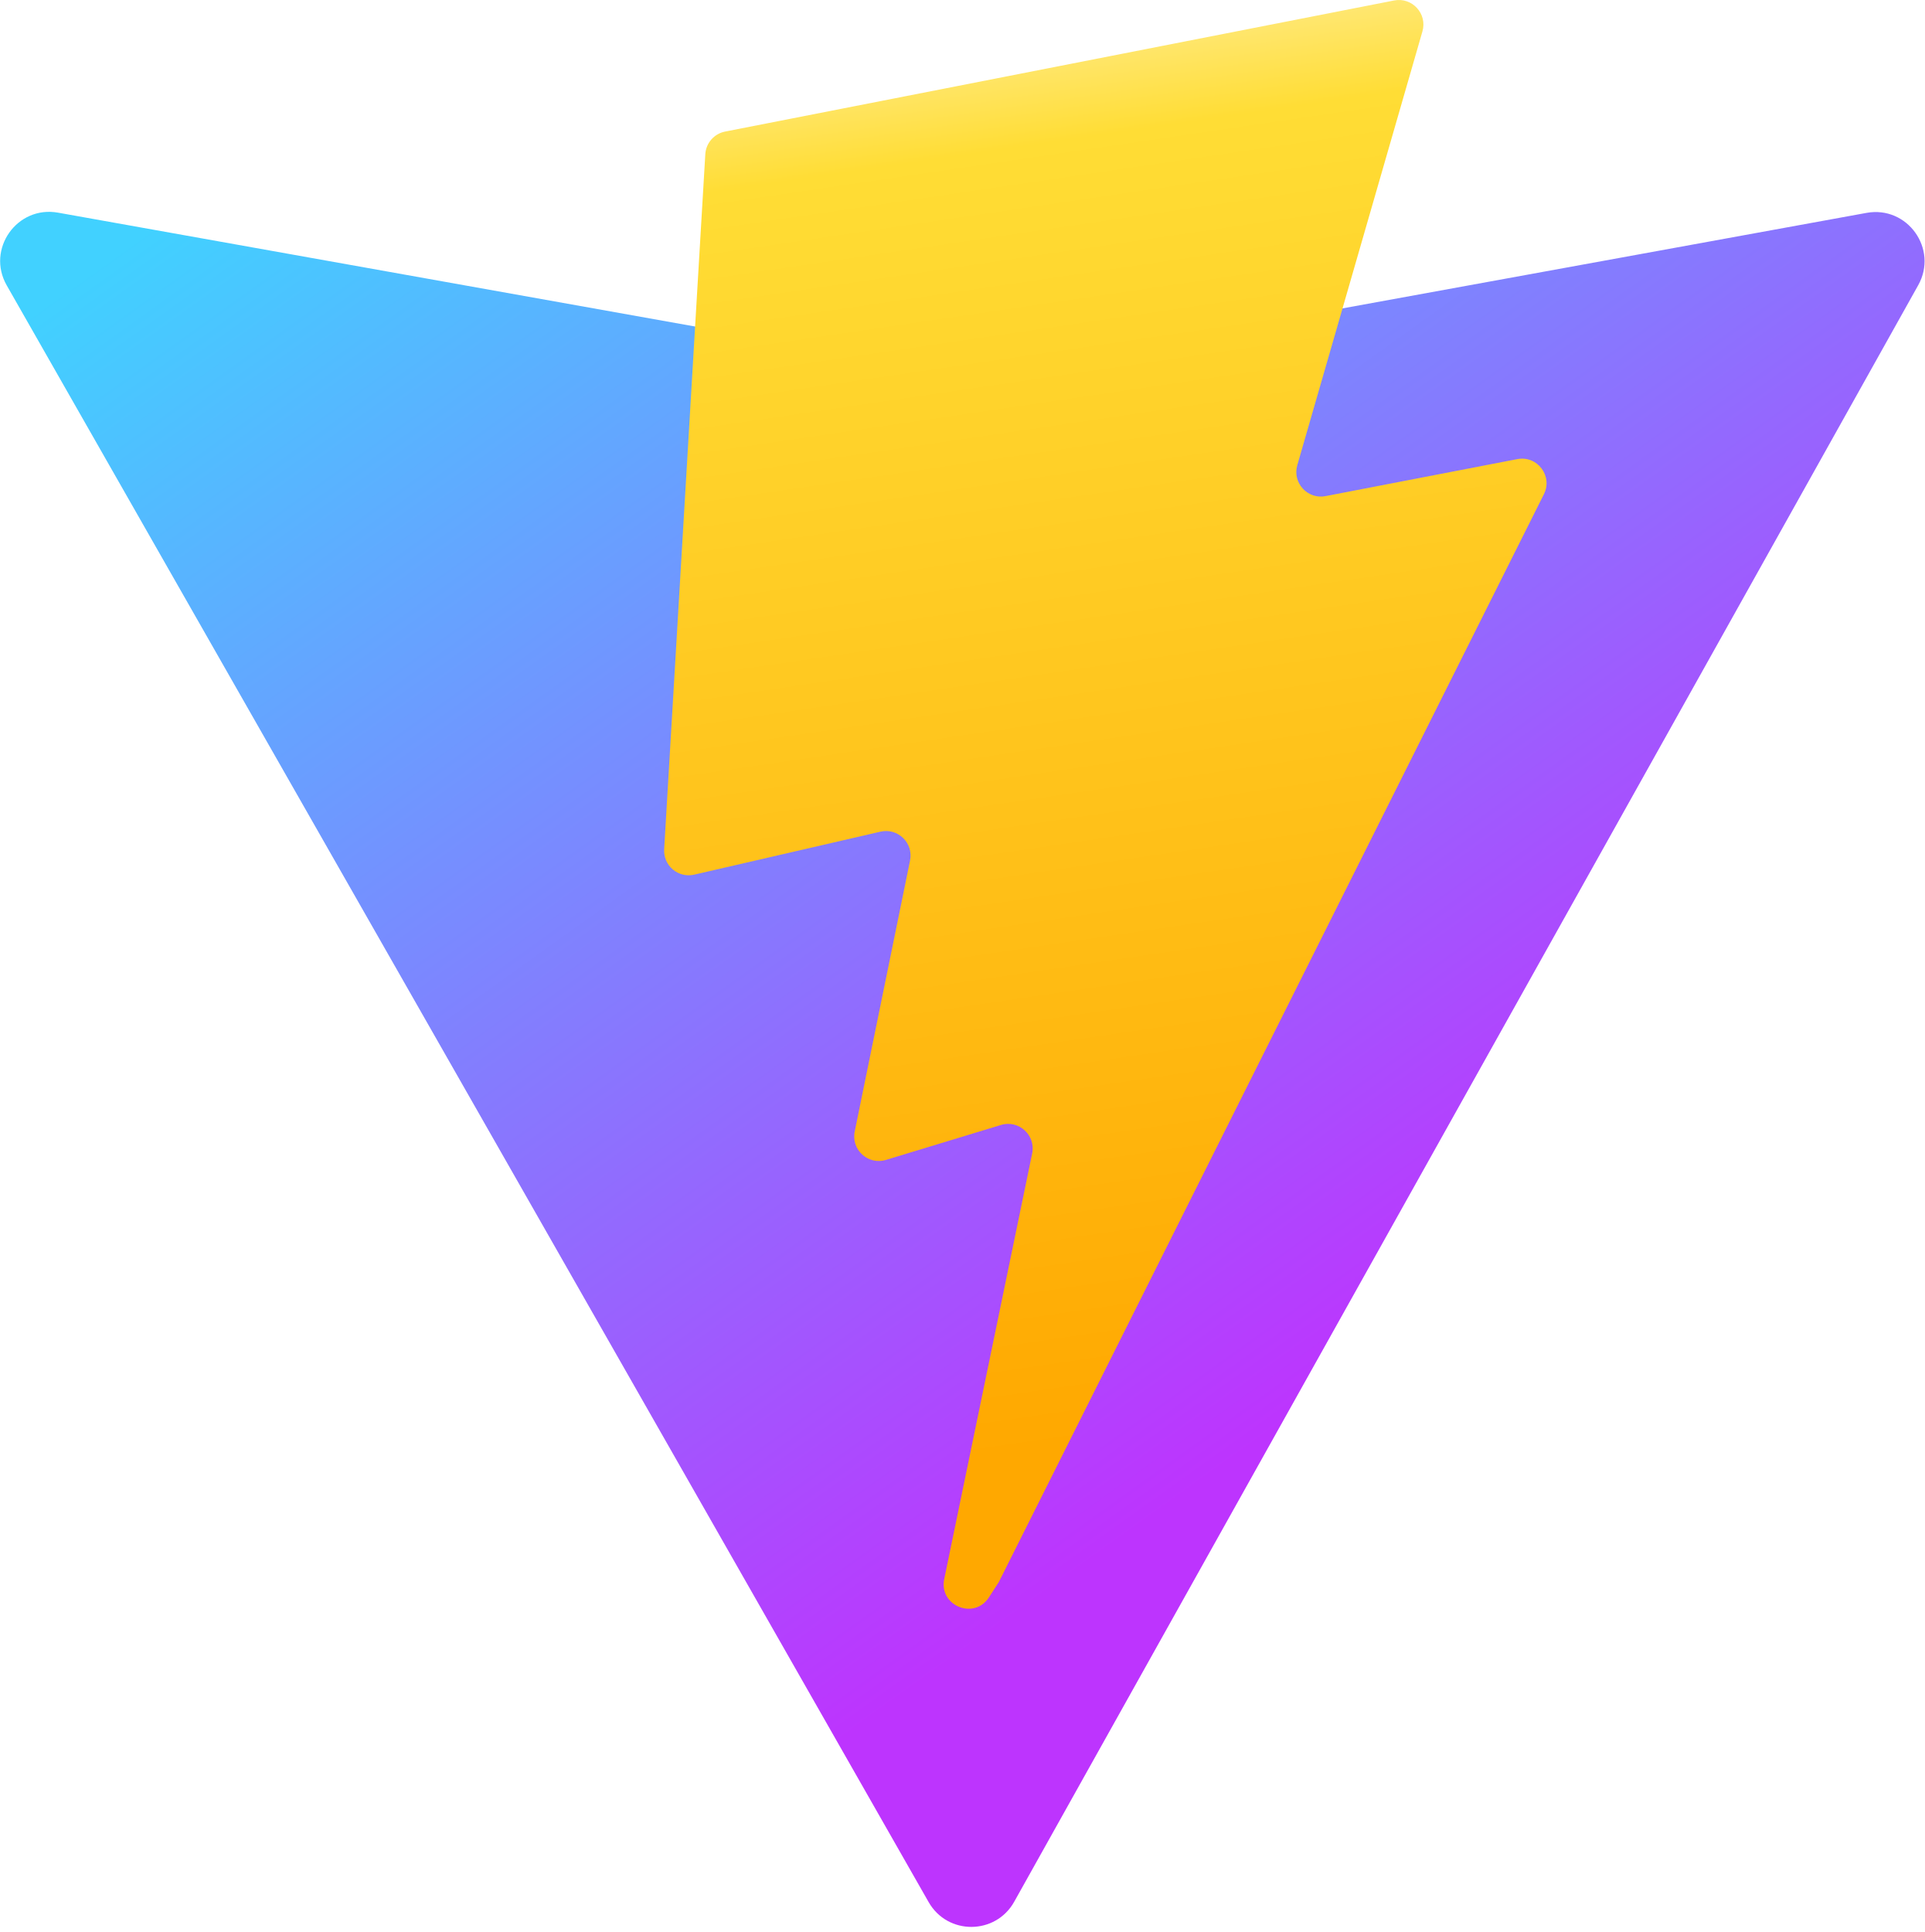
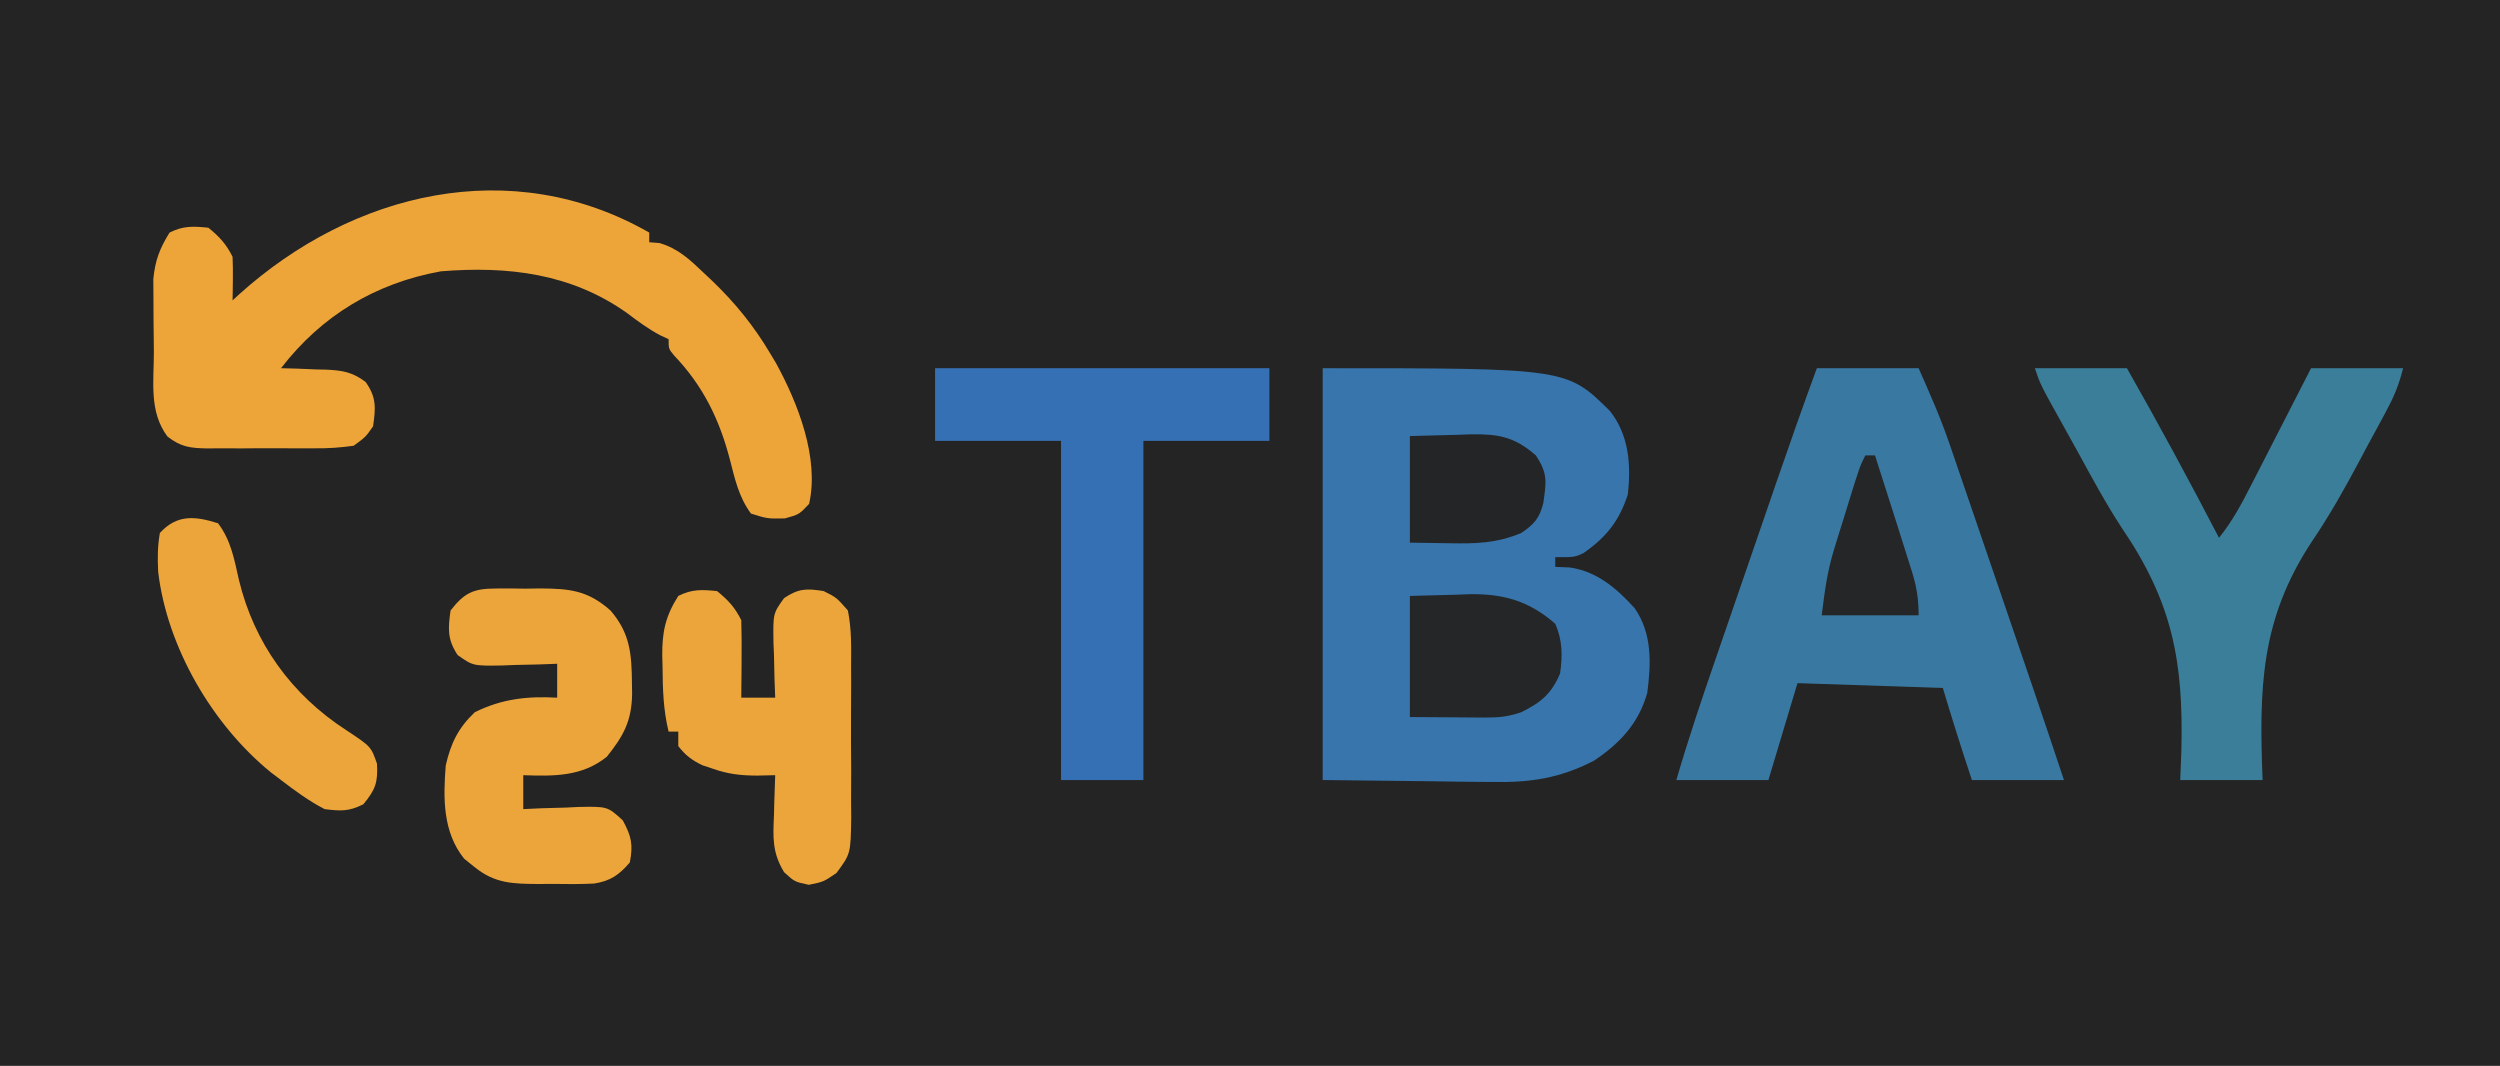
- <svg xmlns="http://www.w3.org/2000/svg" aria-hidden="true" role="img" class="iconify iconify--logos" width="31.88" height="32" preserveAspectRatio="xMidYMid meet" viewBox="0 0 256 257">
-   <defs>
-     <linearGradient id="IconifyId1813088fe1fbc01fb466" x1="-.828%" x2="57.636%" y1="7.652%" y2="78.411%">
-       <stop offset="0%" stop-color="#41D1FF" />
-       <stop offset="100%" stop-color="#BD34FE" />
-     </linearGradient>
-     <linearGradient id="IconifyId1813088fe1fbc01fb467" x1="43.376%" x2="50.316%" y1="2.242%" y2="89.03%">
-       <stop offset="0%" stop-color="#FFEA83" />
-       <stop offset="8.333%" stop-color="#FFDD35" />
-       <stop offset="100%" stop-color="#FFA800" />
-     </linearGradient>
-   </defs>
-   <path fill="url(#IconifyId1813088fe1fbc01fb466)" d="M255.153 37.938L134.897 252.976c-2.483 4.44-8.862 4.466-11.382.048L.875 37.958c-2.746-4.814 1.371-10.646 6.827-9.67l120.385 21.517a6.537 6.537 0 0 0 2.322-.004l117.867-21.483c5.438-.991 9.574 4.796 6.877 9.62Z" />
-   <path fill="url(#IconifyId1813088fe1fbc01fb467)" d="M185.432.063L96.44 17.501a3.268 3.268 0 0 0-2.634 3.014l-5.474 92.456a3.268 3.268 0 0 0 3.997 3.378l24.777-5.718c2.318-.535 4.413 1.507 3.936 3.838l-7.361 36.047c-.495 2.426 1.782 4.5 4.151 3.78l15.304-4.649c2.372-.72 4.652 1.36 4.15 3.788l-11.698 56.621c-.732 3.542 3.979 5.473 5.943 2.437l1.313-2.028l72.516-144.72c1.215-2.423-.88-5.186-3.54-4.672l-25.505 4.922c-2.396.462-4.435-1.77-3.759-4.114l16.646-57.705c.677-2.35-1.37-4.583-3.769-4.113Z" />
+ <svg xmlns="http://www.w3.org/2000/svg" version="1.1" width="516" height="220">
+   <path d="M0 0 C170.28 0 340.56 0 516 0 C516 72.6 516 145.2 516 220 C345.72 220 175.44 220 0 220 C0 147.4 0 74.8 0 0 Z " fill="#242424" transform="translate(0,0)" />
+   <path d="M0 0 C50.352 0 50.352 0 59.285 8.82 C63.206 13.804 63.664 19.806 63 26 C61.234 31.52 58.516 34.916 53.781 38.188 C52 39 52 39 48 39 C48 39.66 48 40.32 48 41 C48.99 41.041 49.98 41.083 51 41.125 C56.641 41.949 60.645 45.414 64.395 49.531 C68.032 54.776 67.791 60.874 67 67 C65.226 73.288 61.352 77.436 56 81 C48.973 84.646 42.797 85.561 34.961 85.391 C33.62 85.385 33.62 85.385 32.251 85.378 C28.959 85.358 25.667 85.302 22.375 85.25 C14.991 85.168 7.607 85.085 0 85 C0 56.95 0 28.9 0 0 Z " fill="#3775AC" transform="translate(273,76)" />
+   <path d="M0 0 C6.93 0 13.86 0 21 0 C23.366 5.323 25.547 10.262 27.41 15.706 C27.837 16.948 28.265 18.19 28.705 19.47 C29.157 20.799 29.61 22.128 30.062 23.457 C30.54 24.85 31.018 26.244 31.496 27.637 C32.748 31.286 33.994 34.936 35.24 38.586 C36.249 41.541 37.261 44.494 38.273 47.447 C42.56 59.95 46.836 72.456 51 85 C44.73 85 38.46 85 32 85 C29.9 78.699 27.908 72.362 26 66 C11.15 65.505 11.15 65.505 -4 65 C-4.99 68.3 -5.98 71.6 -7 75 C-8 78.333 -9 81.667 -10 85 C-16.27 85 -22.54 85 -29 85 C-26.589 76.716 -23.849 68.565 -21.035 60.41 C-20.556 59.016 -20.076 57.622 -19.597 56.227 C-18.597 53.32 -17.596 50.413 -16.594 47.506 C-15.32 43.811 -14.049 40.115 -12.778 36.419 C-11.79 33.544 -10.801 30.669 -9.811 27.794 C-9.342 26.433 -8.874 25.071 -8.406 23.71 C-5.677 15.779 -2.891 7.874 0 0 Z " fill="#3979A1" transform="translate(375,76)" />
+   <path d="M0 0 C0 0.66 0 1.32 0 2 C0.694 2.053 1.387 2.106 2.102 2.16 C6.039 3.301 8.475 5.671 11.375 8.438 C11.948 8.977 12.521 9.516 13.111 10.071 C17.807 14.599 21.672 19.373 25 25 C25.384 25.641 25.768 26.281 26.164 26.941 C30.681 35.2 35.142 46.511 33 56 C30.938 58.188 30.938 58.188 28 59 C24.375 59.062 24.375 59.062 21 58 C18.465 54.56 17.676 50.826 16.625 46.75 C14.453 38.469 11.067 31.589 5.137 25.375 C4 24 4 24 4 22 C3.434 21.74 2.868 21.479 2.285 21.211 C-0.207 19.89 -2.312 18.323 -4.562 16.625 C-16.117 8.421 -29.183 6.877 -43 8 C-56.539 10.451 -67.635 17.15 -76 28 C-74.964 28.026 -73.927 28.052 -72.859 28.078 C-71.49 28.134 -70.12 28.192 -68.75 28.25 C-68.068 28.264 -67.386 28.278 -66.684 28.293 C-63.29 28.458 -61.298 28.778 -58.547 30.828 C-56.274 34.02 -56.455 36.182 -57 40 C-58.523 42.186 -58.523 42.186 -61 44 C-63.841 44.398 -66.287 44.562 -69.125 44.531 C-69.909 44.535 -70.693 44.539 -71.5 44.543 C-73.155 44.546 -74.809 44.538 -76.463 44.521 C-78.992 44.5 -81.518 44.521 -84.047 44.547 C-85.656 44.544 -87.266 44.539 -88.875 44.531 C-89.629 44.539 -90.384 44.547 -91.161 44.556 C-94.688 44.493 -96.625 44.292 -99.445 42.092 C-103.296 36.911 -102.224 30.711 -102.24 24.507 C-102.25 22.272 -102.281 20.039 -102.312 17.805 C-102.319 16.375 -102.324 14.945 -102.328 13.516 C-102.337 12.219 -102.347 10.923 -102.356 9.587 C-101.971 5.712 -101.04 3.296 -99 0 C-96.159 -1.42 -94.145 -1.315 -91 -1 C-88.697 0.867 -87.322 2.356 -86 5 C-85.93 6.54 -85.915 8.083 -85.938 9.625 C-85.947 10.442 -85.956 11.26 -85.965 12.102 C-85.976 12.728 -85.988 13.355 -86 14 C-85.539 13.576 -85.077 13.152 -84.602 12.715 C-61.211 -8.318 -28.545 -16.311 0 0 Z " fill="#EDA53A" transform="translate(134,48)" />
+   <path d="M0 0 C6.27 0 12.54 0 19 0 C25.57 11.55 31.868 23.212 38 35 C40.806 31.553 42.787 27.77 44.793 23.828 C45.144 23.146 45.495 22.463 45.856 21.76 C46.97 19.592 48.079 17.421 49.188 15.25 C49.944 13.775 50.701 12.299 51.459 10.824 C53.311 7.218 55.155 3.609 57 0 C63.27 0 69.54 0 76 0 C75.097 3.611 74.047 6.034 72.297 9.27 C71.734 10.311 71.172 11.352 70.593 12.424 C69.68 14.101 69.68 14.101 68.75 15.812 C68.123 16.991 67.496 18.17 66.87 19.349 C63.873 24.962 60.792 30.434 57.215 35.707 C46.497 51.906 46.275 66.167 47 85 C41.39 85 35.78 85 30 85 C30.079 82.957 30.157 80.914 30.238 78.809 C30.664 60.57 28.445 48.401 17.966 33.007 C14.605 27.866 11.701 22.472 8.756 17.084 C7.767 15.282 6.767 13.486 5.763 11.692 C1.126 3.377 1.126 3.377 0 0 Z " fill="#3A7E99" transform="translate(420,76)" />
+   <path d="M0 0 C22.77 0 45.54 0 69 0 C69 4.95 69 9.9 69 15 C60.42 15 51.84 15 43 15 C43 38.1 43 61.2 43 85 C37.39 85 31.78 85 26 85 C26 61.9 26 38.8 26 15 C17.42 15 8.84 15 0 15 C0 10.05 0 5.1 0 0 Z " fill="#3670B4" transform="translate(193,76)" />
+   <path d="M0 0 C0.998 -0.005 1.995 -0.01 3.023 -0.016 C4.06 -0 5.096 0.015 6.164 0.031 C7.193 0.016 8.221 0 9.281 -0.016 C15.431 0.016 19.129 0.412 23.789 4.531 C27.876 9.263 28.162 13.529 28.227 19.656 C28.237 20.349 28.247 21.043 28.257 21.757 C28.161 27.405 26.473 30.427 23.039 34.719 C17.908 38.852 12.058 38.751 5.789 38.531 C5.789 40.841 5.789 43.151 5.789 45.531 C7.042 45.473 8.295 45.415 9.586 45.355 C11.237 45.309 12.888 45.263 14.539 45.219 C15.364 45.177 16.189 45.135 17.039 45.092 C23.174 44.968 23.174 44.968 26.332 47.859 C28.118 51.134 28.492 52.86 27.789 56.531 C25.578 59.111 23.787 60.378 20.397 60.898 C17.517 61.034 14.671 61.027 11.789 60.969 C10.312 60.979 10.312 60.979 8.805 60.99 C3.676 60.945 -0.069 60.893 -4.211 57.531 C-5.294 56.665 -5.294 56.665 -6.398 55.781 C-10.833 50.277 -10.747 43.283 -10.211 36.531 C-9.174 31.951 -7.634 28.779 -4.211 25.531 C1.403 22.763 6.61 22.194 12.789 22.531 C12.789 20.221 12.789 17.911 12.789 15.531 C10.91 15.601 10.91 15.601 8.992 15.672 C7.341 15.709 5.69 15.746 4.039 15.781 C3.214 15.815 2.389 15.848 1.539 15.883 C-4.573 15.981 -4.573 15.981 -7.758 13.734 C-9.889 10.502 -9.751 8.314 -9.211 4.531 C-6.393 0.92 -4.539 0.023 0 0 Z " fill="#ECA53A" transform="translate(102.2109,121.4688)" />
+   <path d="M0 0 C2.303 1.867 3.678 3.356 5 6 C5.072 8.718 5.093 11.409 5.062 14.125 C5.058 14.879 5.053 15.633 5.049 16.41 C5.037 18.273 5.019 20.137 5 22 C7.31 22 9.62 22 12 22 C11.954 20.747 11.907 19.494 11.859 18.203 C11.822 16.552 11.785 14.901 11.75 13.25 C11.716 12.425 11.683 11.6 11.648 10.75 C11.55 4.626 11.55 4.626 13.832 1.453 C16.813 -0.545 18.476 -0.575 22 0 C24.65 1.321 24.65 1.321 27 4 C27.771 7.781 27.7 11.523 27.664 15.371 C27.669 16.486 27.674 17.6 27.679 18.748 C27.682 21.104 27.673 23.461 27.652 25.817 C27.625 29.421 27.652 33.023 27.684 36.627 C27.68 38.917 27.674 41.206 27.664 43.496 C27.674 44.573 27.684 45.651 27.695 46.76 C27.578 54.218 27.578 54.218 24.65 58.18 C22 60 22 60 18.938 60.625 C16 60 16 60 13.832 58.012 C11.357 53.943 11.547 50.842 11.75 46.188 C11.768 45.399 11.786 44.611 11.805 43.799 C11.852 41.865 11.923 39.933 12 38 C10.779 38.027 9.559 38.054 8.301 38.082 C5.025 38.08 2.303 37.782 -0.812 36.688 C-1.541 36.444 -2.269 36.2 -3.02 35.949 C-5.212 34.898 -6.502 33.914 -8 32 C-8 31.01 -8 30.02 -8 29 C-8.66 29 -9.32 29 -10 29 C-11.104 24.504 -11.218 20.164 -11.25 15.562 C-11.271 14.825 -11.291 14.087 -11.312 13.326 C-11.347 8.484 -10.673 5.198 -8 1 C-5.159 -0.42 -3.145 -0.315 0 0 Z " fill="#ECA53A" transform="translate(148,122)" />
+   <path d="M0 0 C2.685 3.548 3.344 7.427 4.312 11.688 C7.455 24.725 15.189 35.4 26.438 42.688 C31.582 46.093 31.582 46.093 32.812 49.625 C33.029 53.53 32.463 55.01 30 58 C27.008 59.496 25.358 59.427 22 59 C18.752 57.319 15.898 55.222 13 53 C12.316 52.482 11.631 51.964 10.926 51.43 C-1.166 41.594 -10.504 25.599 -12.352 10.039 C-12.491 7.243 -12.491 4.755 -12 2 C-8.473 -1.847 -4.787 -1.507 0 0 Z " fill="#ECA53A" transform="translate(45,108)" />
+   <path d="M0 0 C3.135 -0.083 6.27 -0.165 9.5 -0.25 C10.471 -0.286 11.443 -0.323 12.443 -0.36 C19.443 -0.449 24.683 1.098 30 5.75 C31.511 9.15 31.526 12.383 31 16 C29.221 20.213 27.052 21.974 23 24 C20.117 24.961 18.323 25.117 15.332 25.098 C14.527 25.095 13.723 25.093 12.894 25.09 C11.369 25.076 11.369 25.076 9.812 25.062 C4.955 25.032 4.955 25.032 0 25 C0 16.75 0 8.5 0 0 Z " fill="#242627" transform="translate(291,123)" />
+   <path d="M0 0 C3.176 -0.083 6.353 -0.165 9.625 -0.25 C10.615 -0.286 11.604 -0.323 12.624 -0.36 C18.258 -0.431 21.591 0.133 26 4 C28.514 7.77 28.146 9.516 27.535 13.844 C26.766 16.944 25.633 18.221 23 20 C17.934 22.132 13.51 22.243 8.125 22.125 C5.444 22.084 2.763 22.043 0 22 C0 14.74 0 7.48 0 0 Z " fill="#242527" transform="translate(291,90)" />
+   <path d="M0 0 C0.66 0 1.32 0 2 0 C3.127 3.52 4.251 7.041 5.375 10.562 C5.692 11.553 6.009 12.544 6.336 13.564 C7.232 16.374 8.119 19.186 9 22 C9.222 22.705 9.444 23.41 9.673 24.136 C10.631 27.302 11 29.634 11 33 C4.4 33 -2.2 33 -9 33 C-8.361 27.887 -7.873 23.992 -6.406 19.258 C-6.098 18.255 -5.79 17.252 -5.473 16.219 C-5.152 15.198 -4.831 14.177 -4.5 13.125 C-4.019 11.559 -4.019 11.559 -3.527 9.961 C-1.165 2.33 -1.165 2.33 0 0 Z " fill="#242628" transform="translate(385,94)" />
</svg>
